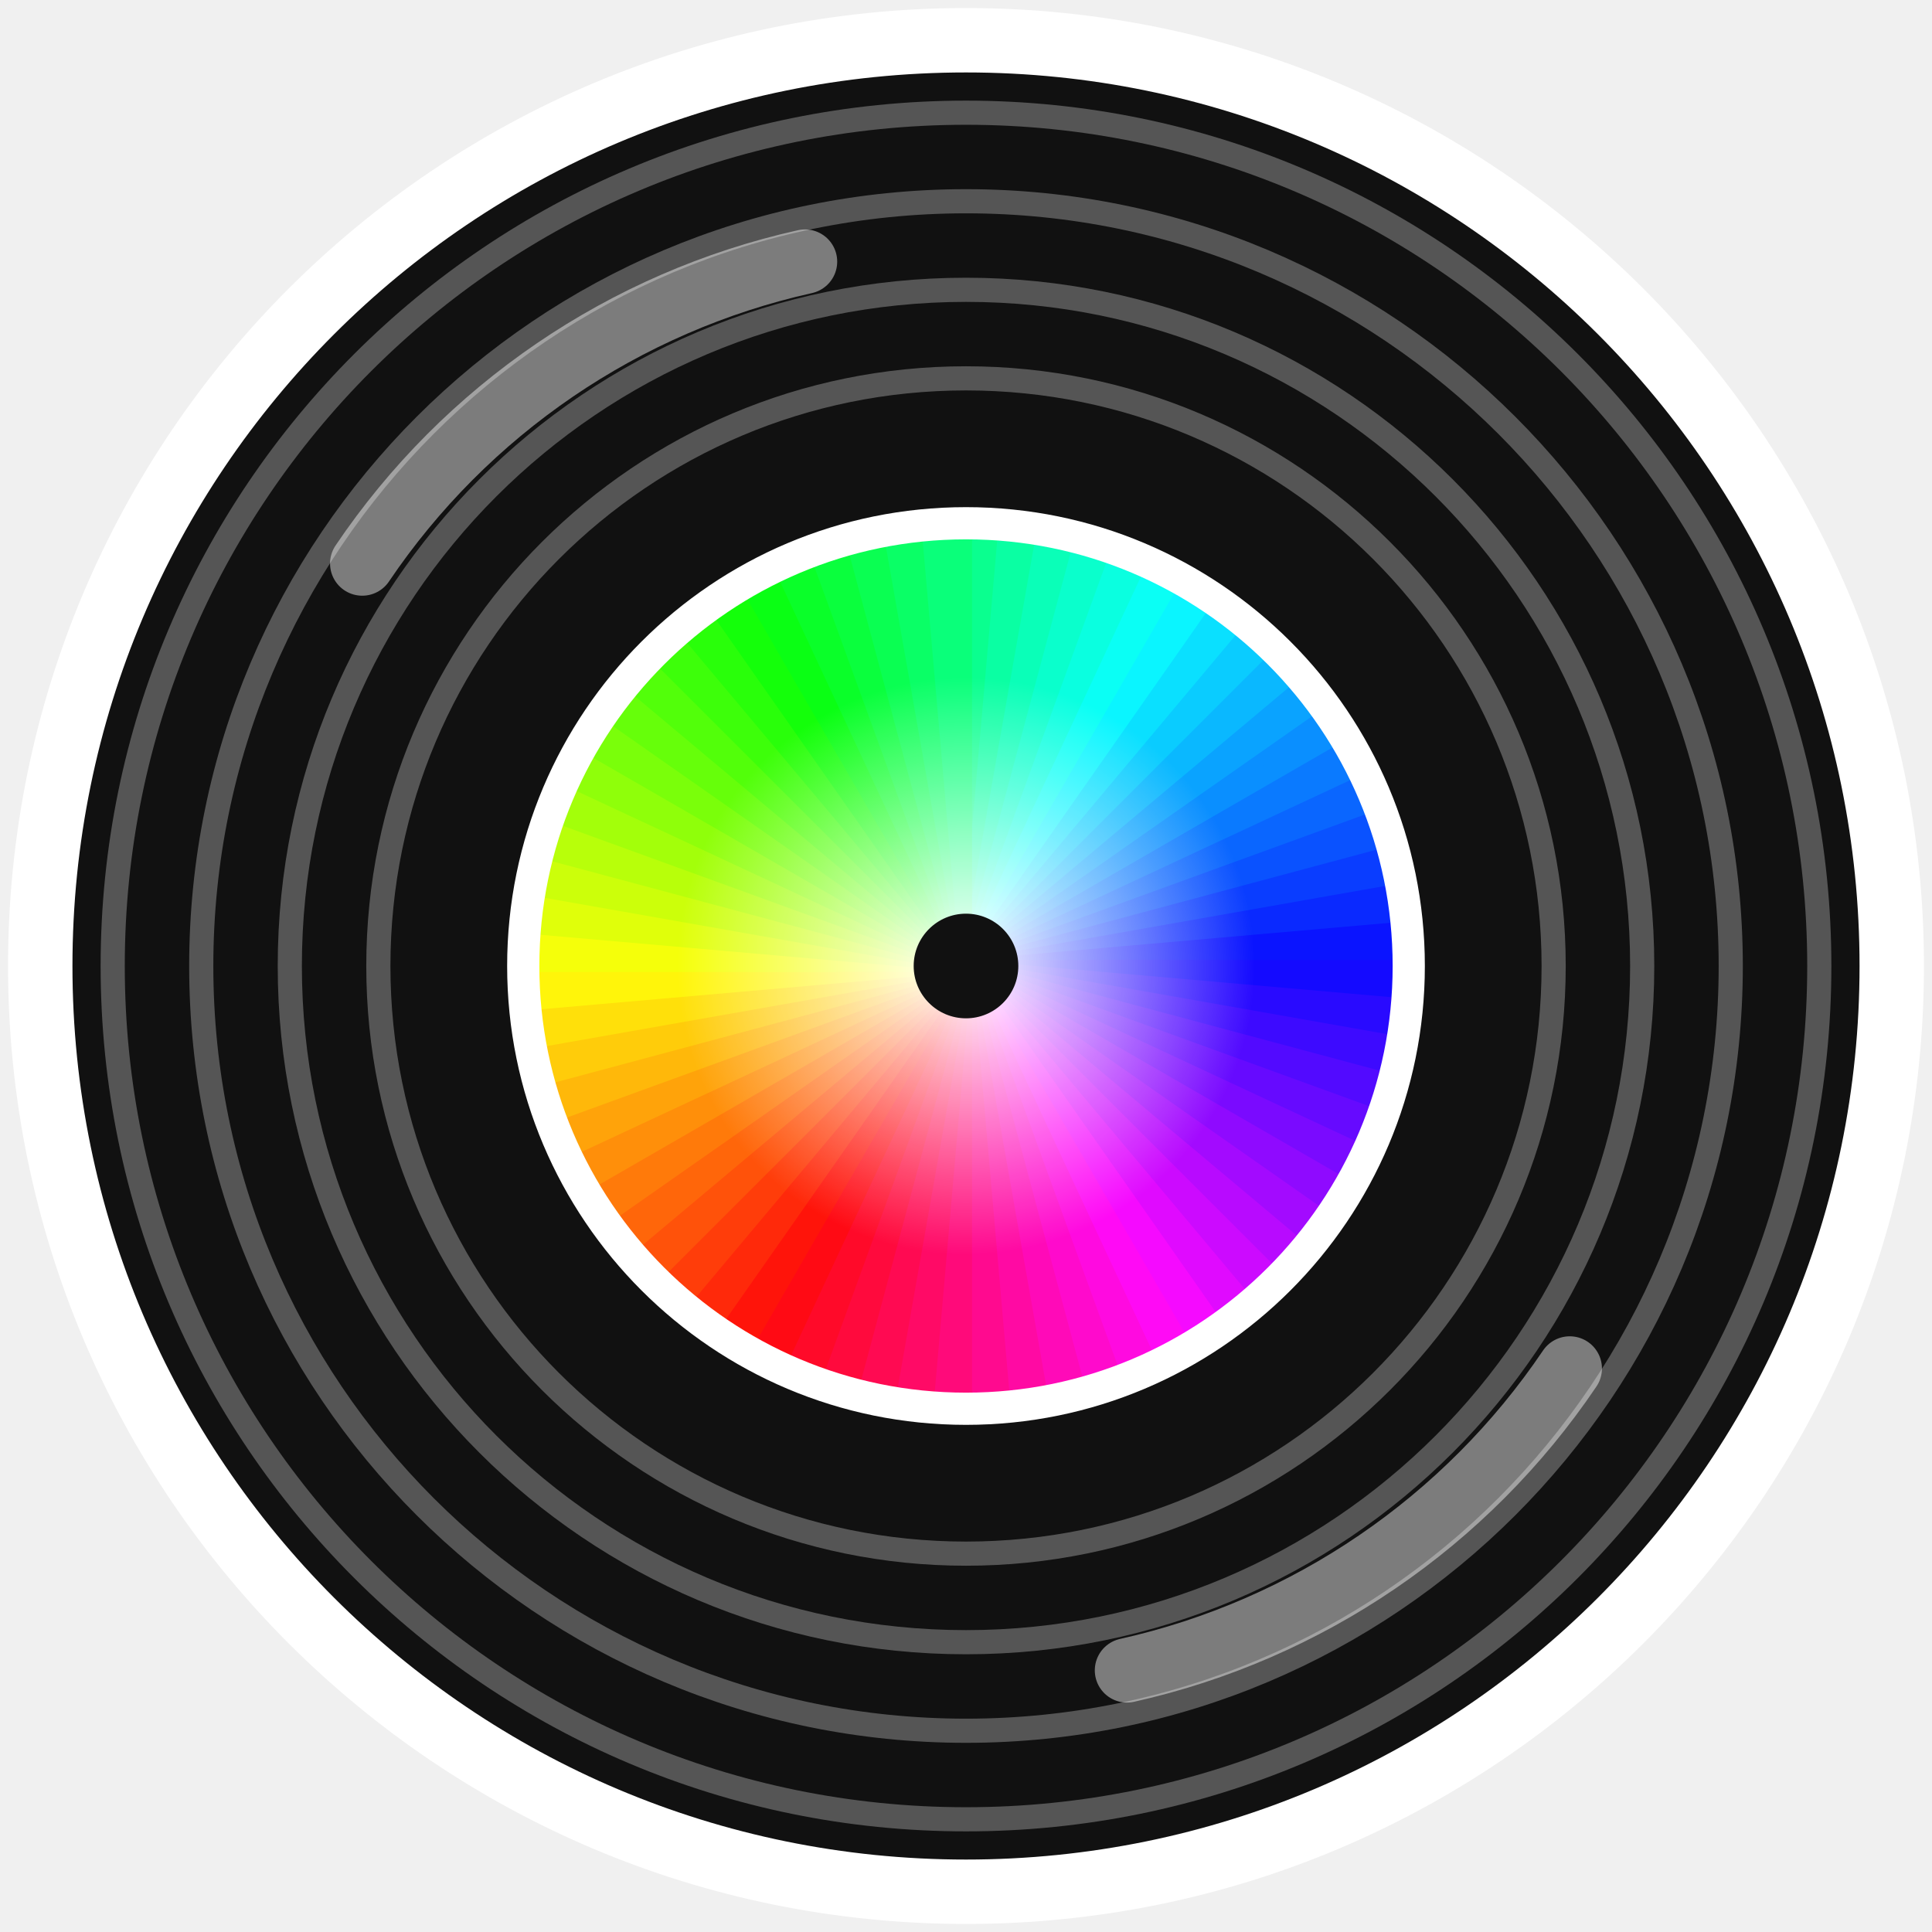
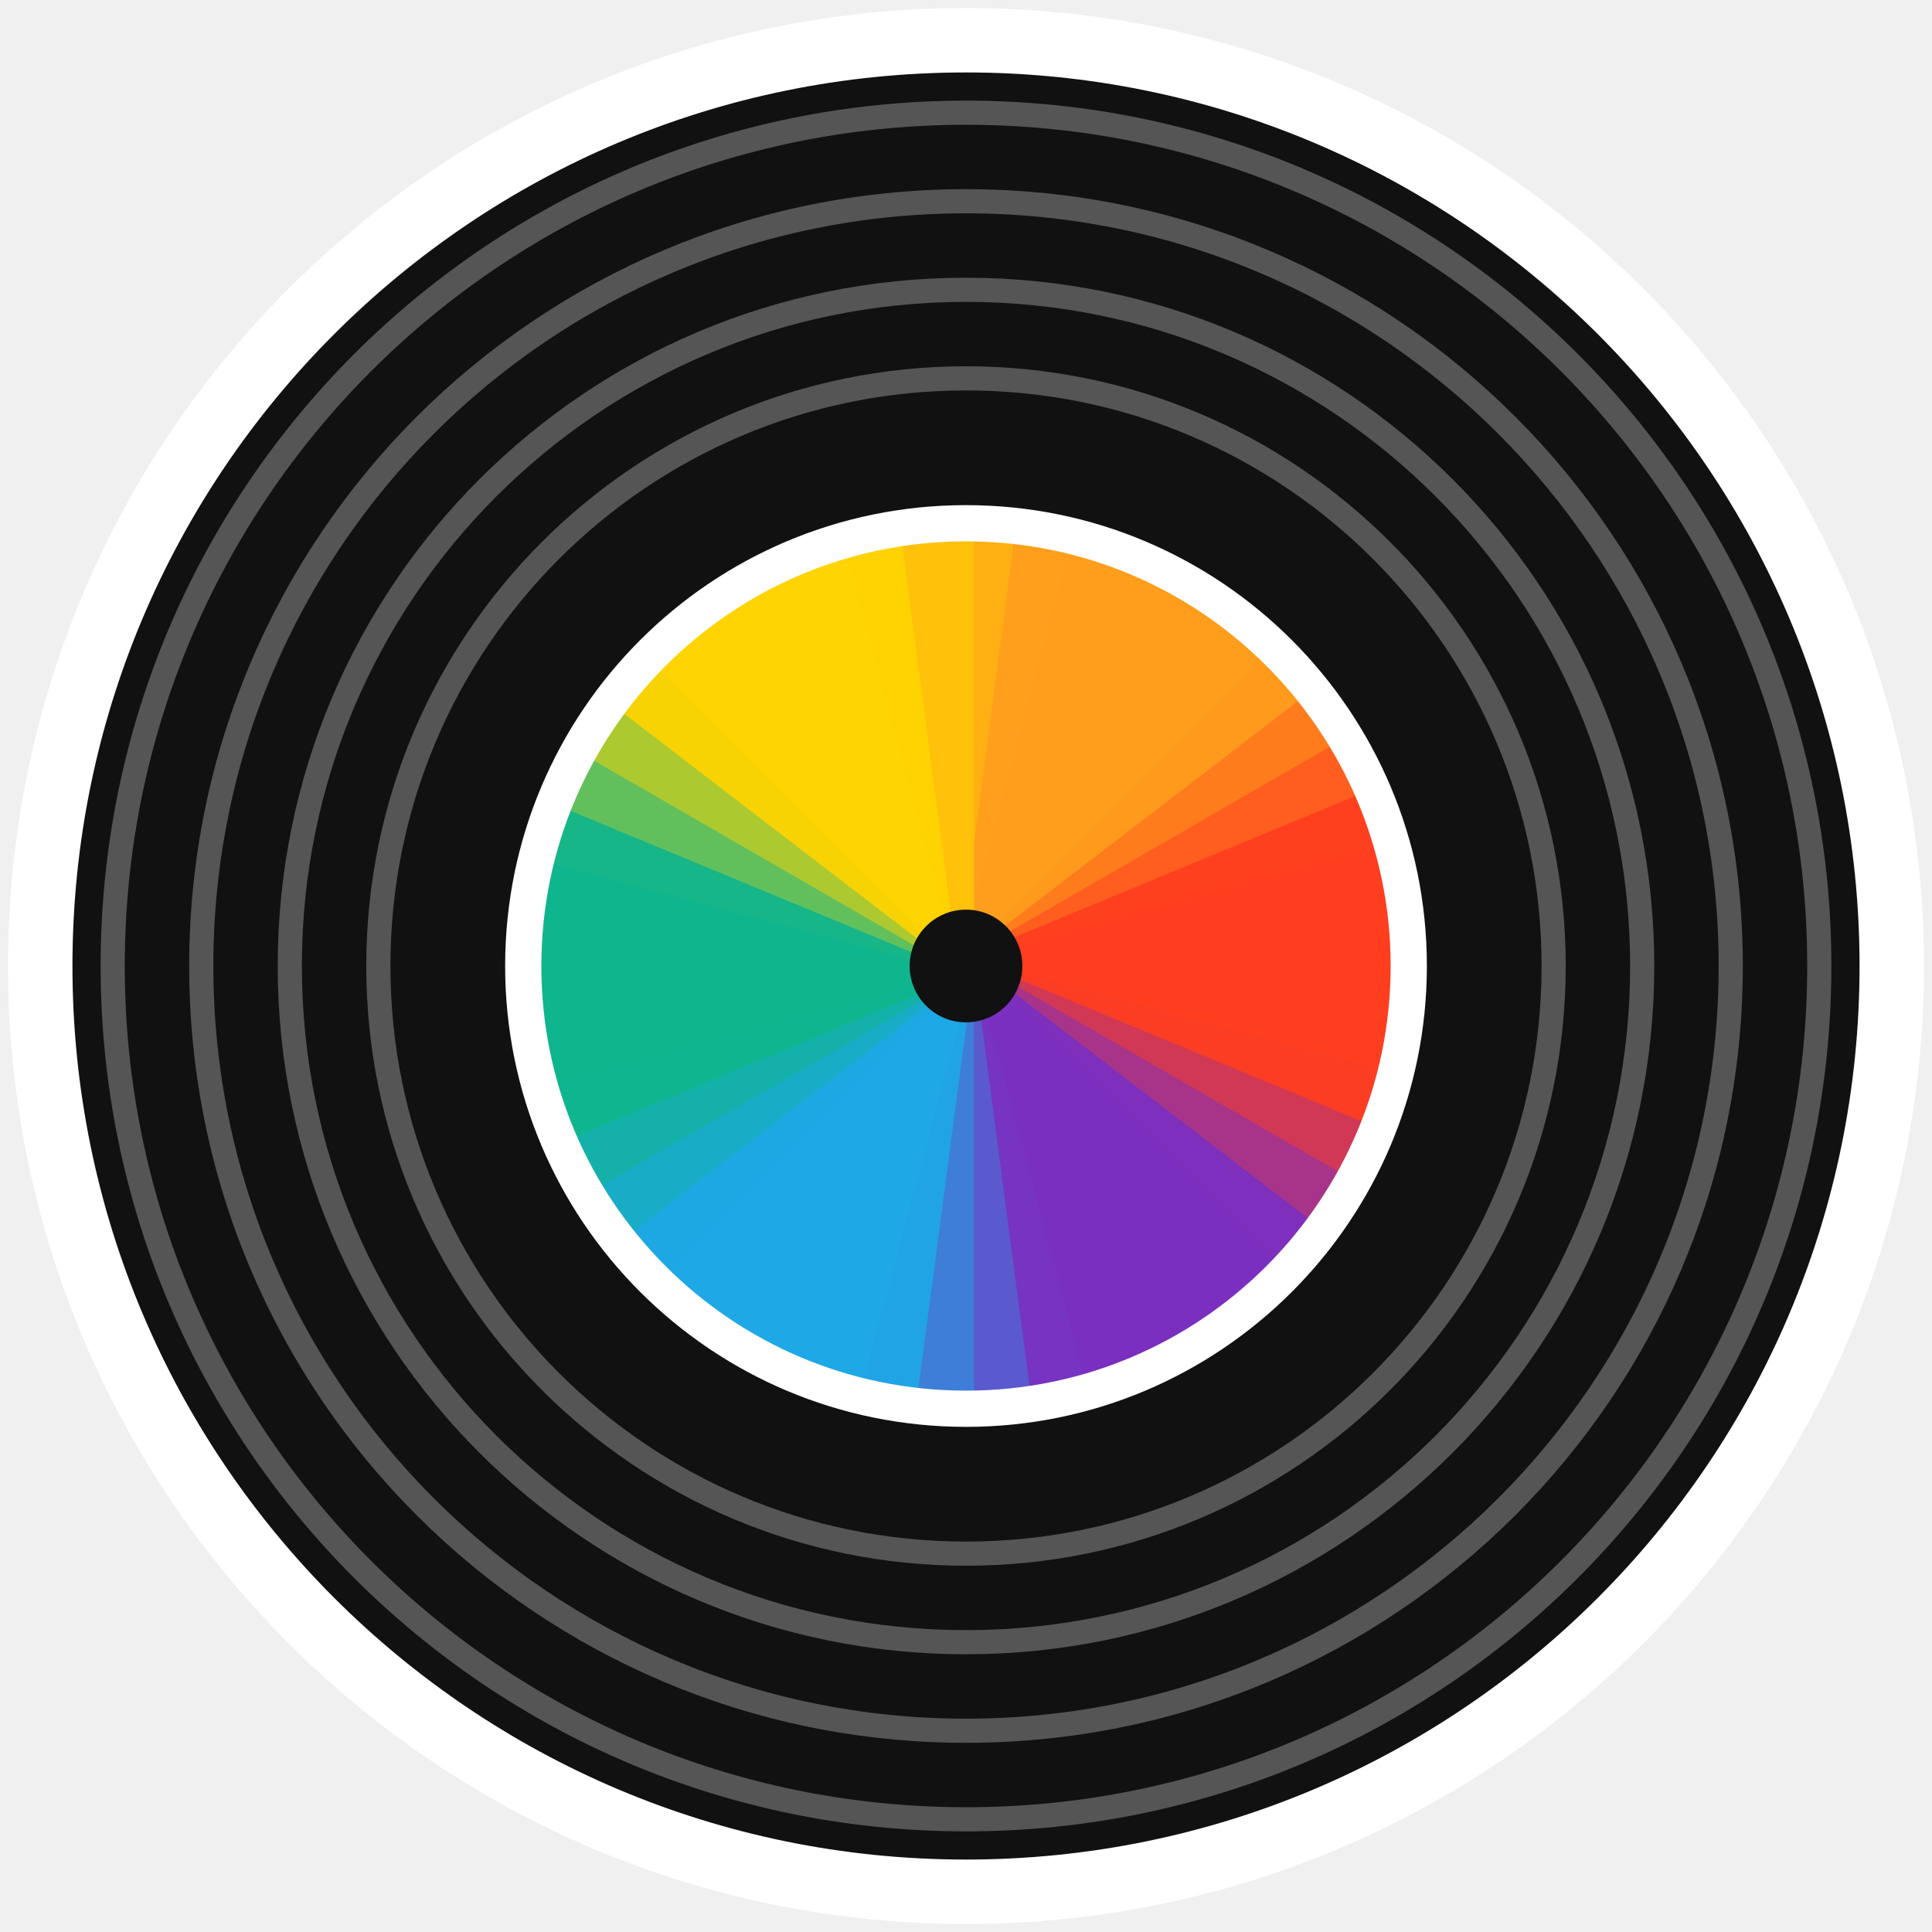
<svg xmlns="http://www.w3.org/2000/svg" viewBox="0 0 48 48">
-   <defs>
-     <radialGradient id="w">
-       <stop offset="0" stop-color="#fff" stop-opacity="1" />
-       <stop offset=".65" stop-color="#fff" stop-opacity="0" />
-     </radialGradient>
-   </defs>
  <circle cx="24" cy="24" r="23" fill="#111" stroke="#fff" stroke-width="1.6" />
  <circle cx="24" cy="24" r="21.2" fill="none" stroke="#555" stroke-width=".6" />
  <circle cx="24" cy="24" r="19" fill="none" stroke="#555" stroke-width=".6" />
  <circle cx="24" cy="24" r="16.8" fill="none" stroke="#555" stroke-width=".6" />
  <circle cx="24" cy="24" r="14.6" fill="none" stroke="#555" stroke-width=".6" />
-   <path d="M9 14A18 18 0 0 1 20 6.5" fill="none" stroke="#fff" stroke-width="1.6" stroke-linecap="round" opacity=".45" />
-   <path d="M39 34A18 18 0 0 1 28 41.5" fill="none" stroke="#fff" stroke-width="1.6" stroke-linecap="round" opacity=".45" />
-   <path d="M24 24L24.00 13.00A11 11 0 0 1 24.96 13.04Z" fill="#0aff8f" stroke="#0aff8f" stroke-width=".3" />
-   <path d="M24 24L24.96 13.04A11 11 0 0 1 25.91 13.17Z" fill="#0affa3" stroke="#0affa3" stroke-width=".3" />
-   <path d="M24 24L25.91 13.17A11 11 0 0 1 26.85 13.37Z" fill="#0affb8" stroke="#0affb8" stroke-width=".3" />
-   <path d="M24 24L26.85 13.37A11 11 0 0 1 27.76 13.66Z" fill="#0affcc" stroke="#0affcc" stroke-width=".3" />
-   <path d="M24 24L27.76 13.66A11 11 0 0 1 28.65 14.03Z" fill="#0affe0" stroke="#0affe0" stroke-width=".3" />
-   <path d="M24 24L28.65 14.03A11 11 0 0 1 29.50 14.47Z" fill="#0afff5" stroke="#0afff5" stroke-width=".3" />
-   <path d="M24 24L29.50 14.47A11 11 0 0 1 30.31 14.99Z" fill="#0af5ff" stroke="#0af5ff" stroke-width=".3" />
-   <path d="M24 24L30.31 14.99A11 11 0 0 1 31.07 15.57Z" fill="#0ae0ff" stroke="#0ae0ff" stroke-width=".3" />
-   <path d="M24 24L31.07 15.57A11 11 0 0 1 31.78 16.22Z" fill="#0accff" stroke="#0accff" stroke-width=".3" />
-   <path d="M24 24L31.78 16.22A11 11 0 0 1 32.43 16.93Z" fill="#0ab8ff" stroke="#0ab8ff" stroke-width=".3" />
-   <path d="M24 24L32.43 16.93A11 11 0 0 1 33.01 17.69Z" fill="#0aa3ff" stroke="#0aa3ff" stroke-width=".3" />
-   <path d="M24 24L33.01 17.69A11 11 0 0 1 33.53 18.50Z" fill="#0a8fff" stroke="#0a8fff" stroke-width=".3" />
-   <path d="M24 24L33.53 18.50A11 11 0 0 1 33.97 19.35Z" fill="#0a7aff" stroke="#0a7aff" stroke-width=".3" />
-   <path d="M24 24L33.97 19.35A11 11 0 0 1 34.34 20.24Z" fill="#0a66ff" stroke="#0a66ff" stroke-width=".3" />
-   <path d="M24 24L34.34 20.24A11 11 0 0 1 34.63 21.15Z" fill="#0a52ff" stroke="#0a52ff" stroke-width=".3" />
-   <path d="M24 24L34.63 21.15A11 11 0 0 1 34.83 22.09Z" fill="#0a3dff" stroke="#0a3dff" stroke-width=".3" />
-   <path d="M24 24L34.83 22.09A11 11 0 0 1 34.96 23.04Z" fill="#0a29ff" stroke="#0a29ff" stroke-width=".3" />
-   <path d="M24 24L34.96 23.04A11 11 0 0 1 35.00 24.00Z" fill="#0a14ff" stroke="#0a14ff" stroke-width=".3" />
-   <path d="M24 24L35.00 24.00A11 11 0 0 1 34.96 24.96Z" fill="#140aff" stroke="#140aff" stroke-width=".3" />
-   <path d="M24 24L34.96 24.96A11 11 0 0 1 34.83 25.91Z" fill="#290aff" stroke="#290aff" stroke-width=".3" />
-   <path d="M24 24L34.83 25.91A11 11 0 0 1 34.63 26.85Z" fill="#3d0aff" stroke="#3d0aff" stroke-width=".3" />
-   <path d="M24 24L34.63 26.85A11 11 0 0 1 34.34 27.76Z" fill="#520aff" stroke="#520aff" stroke-width=".3" />
-   <path d="M24 24L34.34 27.76A11 11 0 0 1 33.97 28.65Z" fill="#660aff" stroke="#660aff" stroke-width=".3" />
-   <path d="M24 24L33.97 28.65A11 11 0 0 1 33.53 29.50Z" fill="#7a0aff" stroke="#7a0aff" stroke-width=".3" />
-   <path d="M24 24L33.53 29.50A11 11 0 0 1 33.01 30.31Z" fill="#8f0aff" stroke="#8f0aff" stroke-width=".3" />
-   <path d="M24 24L33.01 30.31A11 11 0 0 1 32.43 31.07Z" fill="#a30aff" stroke="#a30aff" stroke-width=".3" />
-   <path d="M24 24L32.43 31.07A11 11 0 0 1 31.78 31.78Z" fill="#b80aff" stroke="#b80aff" stroke-width=".3" />
-   <path d="M24 24L31.78 31.78A11 11 0 0 1 31.07 32.43Z" fill="#cc0aff" stroke="#cc0aff" stroke-width=".3" />
-   <path d="M24 24L31.07 32.43A11 11 0 0 1 30.31 33.01Z" fill="#e00aff" stroke="#e00aff" stroke-width=".3" />
-   <path d="M24 24L30.31 33.01A11 11 0 0 1 29.50 33.53Z" fill="#f50aff" stroke="#f50aff" stroke-width=".3" />
-   <path d="M24 24L29.50 33.53A11 11 0 0 1 28.65 33.97Z" fill="#ff0af5" stroke="#ff0af5" stroke-width=".3" />
-   <path d="M24 24L28.65 33.97A11 11 0 0 1 27.76 34.34Z" fill="#ff0ae0" stroke="#ff0ae0" stroke-width=".3" />
-   <path d="M24 24L27.76 34.34A11 11 0 0 1 26.85 34.63Z" fill="#ff0acc" stroke="#ff0acc" stroke-width=".3" />
-   <path d="M24 24L26.85 34.63A11 11 0 0 1 25.91 34.83Z" fill="#ff0ab8" stroke="#ff0ab8" stroke-width=".3" />
-   <path d="M24 24L25.91 34.83A11 11 0 0 1 24.96 34.96Z" fill="#ff0aa3" stroke="#ff0aa3" stroke-width=".3" />
-   <path d="M24 24L24.96 34.96A11 11 0 0 1 24.00 35.00Z" fill="#ff0a8f" stroke="#ff0a8f" stroke-width=".3" />
-   <path d="M24 24L24.00 35.00A11 11 0 0 1 23.04 34.96Z" fill="#ff0a7a" stroke="#ff0a7a" stroke-width=".3" />
-   <path d="M24 24L23.04 34.96A11 11 0 0 1 22.09 34.83Z" fill="#ff0a66" stroke="#ff0a66" stroke-width=".3" />
-   <path d="M24 24L22.09 34.83A11 11 0 0 1 21.15 34.63Z" fill="#ff0a52" stroke="#ff0a52" stroke-width=".3" />
-   <path d="M24 24L21.15 34.63A11 11 0 0 1 20.24 34.34Z" fill="#ff0a3d" stroke="#ff0a3d" stroke-width=".3" />
-   <path d="M24 24L20.24 34.34A11 11 0 0 1 19.35 33.97Z" fill="#ff0a29" stroke="#ff0a29" stroke-width=".3" />
-   <path d="M24 24L19.35 33.97A11 11 0 0 1 18.50 33.53Z" fill="#ff0a14" stroke="#ff0a14" stroke-width=".3" />
-   <path d="M24 24L18.50 33.53A11 11 0 0 1 17.69 33.01Z" fill="#ff140a" stroke="#ff140a" stroke-width=".3" />
-   <path d="M24 24L17.69 33.01A11 11 0 0 1 16.93 32.43Z" fill="#ff290a" stroke="#ff290a" stroke-width=".3" />
-   <path d="M24 24L16.93 32.43A11 11 0 0 1 16.22 31.78Z" fill="#ff3d0a" stroke="#ff3d0a" stroke-width=".3" />
-   <path d="M24 24L16.22 31.78A11 11 0 0 1 15.57 31.07Z" fill="#ff520a" stroke="#ff520a" stroke-width=".3" />
-   <path d="M24 24L15.57 31.07A11 11 0 0 1 14.99 30.31Z" fill="#ff660a" stroke="#ff660a" stroke-width=".3" />
-   <path d="M24 24L14.99 30.31A11 11 0 0 1 14.47 29.50Z" fill="#ff7a0a" stroke="#ff7a0a" stroke-width=".3" />
-   <path d="M24 24L14.47 29.50A11 11 0 0 1 14.03 28.65Z" fill="#ff8f0a" stroke="#ff8f0a" stroke-width=".3" />
-   <path d="M24 24L14.03 28.65A11 11 0 0 1 13.66 27.76Z" fill="#ffa30a" stroke="#ffa30a" stroke-width=".3" />
-   <path d="M24 24L13.66 27.76A11 11 0 0 1 13.37 26.85Z" fill="#ffb80a" stroke="#ffb80a" stroke-width=".3" />
-   <path d="M24 24L13.37 26.85A11 11 0 0 1 13.17 25.91Z" fill="#ffcc0a" stroke="#ffcc0a" stroke-width=".3" />
-   <path d="M24 24L13.17 25.91A11 11 0 0 1 13.04 24.96Z" fill="#ffe00a" stroke="#ffe00a" stroke-width=".3" />
-   <path d="M24 24L13.04 24.96A11 11 0 0 1 13.00 24.00Z" fill="#fff50a" stroke="#fff50a" stroke-width=".3" />
-   <path d="M24 24L13.00 24.00A11 11 0 0 1 13.04 23.04Z" fill="#f5ff0a" stroke="#f5ff0a" stroke-width=".3" />
-   <path d="M24 24L13.04 23.04A11 11 0 0 1 13.17 22.09Z" fill="#e0ff0a" stroke="#e0ff0a" stroke-width=".3" />
-   <path d="M24 24L13.17 22.09A11 11 0 0 1 13.37 21.15Z" fill="#ccff0a" stroke="#ccff0a" stroke-width=".3" />
-   <path d="M24 24L13.37 21.15A11 11 0 0 1 13.66 20.24Z" fill="#b8ff0a" stroke="#b8ff0a" stroke-width=".3" />
-   <path d="M24 24L13.66 20.24A11 11 0 0 1 14.03 19.35Z" fill="#a3ff0a" stroke="#a3ff0a" stroke-width=".3" />
-   <path d="M24 24L14.03 19.35A11 11 0 0 1 14.47 18.50Z" fill="#8fff0a" stroke="#8fff0a" stroke-width=".3" />
-   <path d="M24 24L14.47 18.50A11 11 0 0 1 14.99 17.69Z" fill="#7aff0a" stroke="#7aff0a" stroke-width=".3" />
-   <path d="M24 24L14.99 17.69A11 11 0 0 1 15.57 16.93Z" fill="#66ff0a" stroke="#66ff0a" stroke-width=".3" />
-   <path d="M24 24L15.57 16.93A11 11 0 0 1 16.22 16.22Z" fill="#52ff0a" stroke="#52ff0a" stroke-width=".3" />
-   <path d="M24 24L16.22 16.22A11 11 0 0 1 16.93 15.57Z" fill="#3dff0a" stroke="#3dff0a" stroke-width=".3" />
-   <path d="M24 24L16.93 15.57A11 11 0 0 1 17.69 14.99Z" fill="#29ff0a" stroke="#29ff0a" stroke-width=".3" />
-   <path d="M24 24L17.69 14.99A11 11 0 0 1 18.50 14.47Z" fill="#14ff0a" stroke="#14ff0a" stroke-width=".3" />
-   <path d="M24 24L18.50 14.47A11 11 0 0 1 19.35 14.03Z" fill="#0aff14" stroke="#0aff14" stroke-width=".3" />
-   <path d="M24 24L19.35 14.03A11 11 0 0 1 20.24 13.66Z" fill="#0aff29" stroke="#0aff29" stroke-width=".3" />
-   <path d="M24 24L20.24 13.66A11 11 0 0 1 21.15 13.37Z" fill="#0aff3d" stroke="#0aff3d" stroke-width=".3" />
-   <path d="M24 24L21.15 13.37A11 11 0 0 1 22.09 13.17Z" fill="#0aff52" stroke="#0aff52" stroke-width=".3" />
-   <path d="M24 24L22.09 13.17A11 11 0 0 1 23.04 13.04Z" fill="#0aff66" stroke="#0aff66" stroke-width=".3" />
-   <path d="M24 24L23.04 13.04A11 11 0 0 1 24.00 13.00Z" fill="#0aff7a" stroke="#0aff7a" stroke-width=".3" />
-   <circle cx="24" cy="24" r="11" fill="url(#w)" />
-   <circle cx="24" cy="24" r="11" fill="none" stroke="#fff" stroke-width=".8" />
-   <circle cx="24" cy="24" r="1.3" fill="#111" />
+   <path d="M24 24L24.00 13.00A11 11 0 0 1 25.44 13.09Z" fill="#ffb012" stroke="#ffb012" stroke-width=".4" />
+   <path d="M24 24L25.44 13.09A11 11 0 0 1 26.85 13.37Z" fill="#ff9f1b" stroke="#ff9f1b" stroke-width=".4" />
+   <path d="M24 24L26.85 13.37A11 11 0 0 1 28.21 13.84Z" fill="#ff9d1c" stroke="#ff9d1c" stroke-width=".4" />
+   <path d="M24 24L28.21 13.84A11 11 0 0 1 29.50 14.47Z" fill="#ff9d1c" stroke="#ff9d1c" stroke-width=".4" />
+   <path d="M24 24L29.50 14.47A11 11 0 0 1 30.70 15.27Z" fill="#ff9d1c" stroke="#ff9d1c" stroke-width=".4" />
+   <path d="M24 24L30.70 15.27A11 11 0 0 1 31.78 16.22Z" fill="#ff9d1c" stroke="#ff9d1c" stroke-width=".4" />
+   <path d="M24 24L31.78 16.22A11 11 0 0 1 32.73 17.30Z" fill="#ff9a1c" stroke="#ff9a1c" stroke-width=".4" />
+   <path d="M24 24L32.73 17.30A11 11 0 0 1 33.53 18.50Z" fill="#ff7c1d" stroke="#ff7c1d" stroke-width=".4" />
+   <path d="M24 24L33.53 18.50A11 11 0 0 1 34.16 19.79Z" fill="#ff5e1e" stroke="#ff5e1e" stroke-width=".4" />
+   <path d="M24 24L34.16 19.79A11 11 0 0 1 34.63 21.15Z" fill="#ff401f" stroke="#ff401f" stroke-width=".4" />
+   <path d="M24 24L34.63 21.15A11 11 0 0 1 34.91 22.56Z" fill="#ff3d1f" stroke="#ff3d1f" stroke-width=".4" />
+   <path d="M24 24L34.91 22.56A11 11 0 0 1 35.00 24.00Z" fill="#ff3d1f" stroke="#ff3d1f" stroke-width=".4" />
+   <path d="M24 24L35.00 24.00A11 11 0 0 1 34.91 25.44Z" fill="#ff3d1f" stroke="#ff3d1f" stroke-width=".4" />
+   <path d="M24 24L34.91 25.44A11 11 0 0 1 34.63 26.85Z" fill="#ff3d1f" stroke="#ff3d1f" stroke-width=".4" />
+   <path d="M24 24L34.63 26.85A11 11 0 0 1 34.16 28.21Z" fill="#fb3d24" stroke="#fb3d24" stroke-width=".4" />
+   <path d="M24 24L34.16 28.21A11 11 0 0 1 33.53 29.50Z" fill="#d13856" stroke="#d13856" stroke-width=".4" />
+   <path d="M24 24L33.53 29.50A11 11 0 0 1 32.73 30.70Z" fill="#a83489" stroke="#a83489" stroke-width=".4" />
+   <path d="M24 24L32.73 30.70A11 11 0 0 1 31.78 31.78Z" fill="#7e2fbb" stroke="#7e2fbb" stroke-width=".4" />
+   <path d="M24 24L31.78 31.78A11 11 0 0 1 30.70 32.73Z" fill="#7a2fc0" stroke="#7a2fc0" stroke-width=".4" />
+   <path d="M24 24L30.70 32.73A11 11 0 0 1 29.50 33.53Z" fill="#7a2fc0" stroke="#7a2fc0" stroke-width=".4" />
+   <path d="M24 24L29.50 33.53A11 11 0 0 1 28.21 34.16Z" fill="#7a2fc0" stroke="#7a2fc0" stroke-width=".4" />
+   <path d="M24 24L28.21 34.16A11 11 0 0 1 26.85 34.63Z" fill="#7a2fc0" stroke="#7a2fc0" stroke-width=".4" />
+   <path d="M24 24L26.85 34.63A11 11 0 0 1 25.44 34.91Z" fill="#7733c1" stroke="#7733c1" stroke-width=".4" />
+   <path d="M24 24L25.44 34.91A11 11 0 0 1 24.00 35.00Z" fill="#5a59cd" stroke="#5a59cd" stroke-width=".4" />
+   <path d="M24 24L24.00 35.00A11 11 0 0 1 22.56 34.91Z" fill="#3e7ed9" stroke="#3e7ed9" stroke-width=".4" />
+   <path d="M24 24L22.56 34.91A11 11 0 0 1 21.15 34.63Z" fill="#21a4e5" stroke="#21a4e5" stroke-width=".4" />
+   <path d="M24 24L21.15 34.63A11 11 0 0 1 19.79 34.16Z" fill="#1ea8e6" stroke="#1ea8e6" stroke-width=".4" />
+   <path d="M24 24L19.79 34.16A11 11 0 0 1 18.50 33.53Z" fill="#1ea8e6" stroke="#1ea8e6" stroke-width=".4" />
+   <path d="M24 24L18.50 33.53A11 11 0 0 1 17.30 32.73Z" fill="#1ea8e6" stroke="#1ea8e6" stroke-width=".4" />
+   <path d="M24 24L17.30 32.73A11 11 0 0 1 16.22 31.78Z" fill="#1ea8e6" stroke="#1ea8e6" stroke-width=".4" />
+   <path d="M24 24L16.22 31.78A11 11 0 0 1 15.27 30.70Z" fill="#1ea8e3" stroke="#1ea8e3" stroke-width=".4" />
+   <path d="M24 24L15.27 30.70A11 11 0 0 1 14.47 29.50Z" fill="#19acc7" stroke="#19acc7" stroke-width=".4" />
+   <path d="M24 24L14.47 29.50A11 11 0 0 1 13.84 28.21Z" fill="#14b1ab" stroke="#14b1ab" stroke-width=".4" />
+   <path d="M24 24L13.84 28.21A11 11 0 0 1 13.37 26.85Z" fill="#0fb58f" stroke="#0fb58f" stroke-width=".4" />
+   <path d="M24 24L13.37 26.85A11 11 0 0 1 13.09 25.44Z" fill="#0fb58c" stroke="#0fb58c" stroke-width=".4" />
+   <path d="M24 24L13.09 25.44A11 11 0 0 1 13.00 24.00Z" fill="#0fb58c" stroke="#0fb58c" stroke-width=".4" />
+   <path d="M24 24L13.00 24.00A11 11 0 0 1 13.09 22.56Z" fill="#0fb58c" stroke="#0fb58c" stroke-width=".4" />
+   <path d="M24 24L13.09 22.56A11 11 0 0 1 13.37 21.15Z" fill="#0fb58c" stroke="#0fb58c" stroke-width=".4" />
+   <path d="M24 24L13.37 21.15A11 11 0 0 1 13.84 19.79Z" fill="#16b688" stroke="#16b688" stroke-width=".4" />
+   <path d="M24 24L13.84 19.79A11 11 0 0 1 14.47 18.50Z" fill="#62c05c" stroke="#62c05c" stroke-width=".4" />
+   <path d="M24 24L14.47 18.50A11 11 0 0 1 15.27 17.30Z" fill="#acc930" stroke="#acc930" stroke-width=".4" />
+   <path d="M24 24L15.27 17.30A11 11 0 0 1 16.22 16.22Z" fill="#f7d304" stroke="#f7d304" stroke-width=".4" />
+   <path d="M24 24L16.22 16.22A11 11 0 0 1 17.30 15.27Z" fill="#ffd400" stroke="#ffd400" stroke-width=".4" />
+   <path d="M24 24L17.30 15.27A11 11 0 0 1 18.50 14.47Z" fill="#ffd400" stroke="#ffd400" stroke-width=".4" />
+   <path d="M24 24L18.50 14.47A11 11 0 0 1 19.79 13.84Z" fill="#ffd400" stroke="#ffd400" stroke-width=".4" />
+   <path d="M24 24L19.79 13.84A11 11 0 0 1 21.15 13.37Z" fill="#ffd400" stroke="#ffd400" stroke-width=".4" />
+   <path d="M24 24L21.15 13.37A11 11 0 0 1 22.56 13.09Z" fill="#ffd201" stroke="#ffd201" stroke-width=".4" />
+   <path d="M24 24L22.56 13.09A11 11 0 0 1 24.00 13.00Z" fill="#ffc10a" stroke="#ffc10a" stroke-width=".4" />
+   <circle cx="24" cy="24" r="11" fill="none" stroke="#fff" stroke-width=".9" />
+   <circle cx="24" cy="24" r="1.4" fill="#111" />
</svg>
